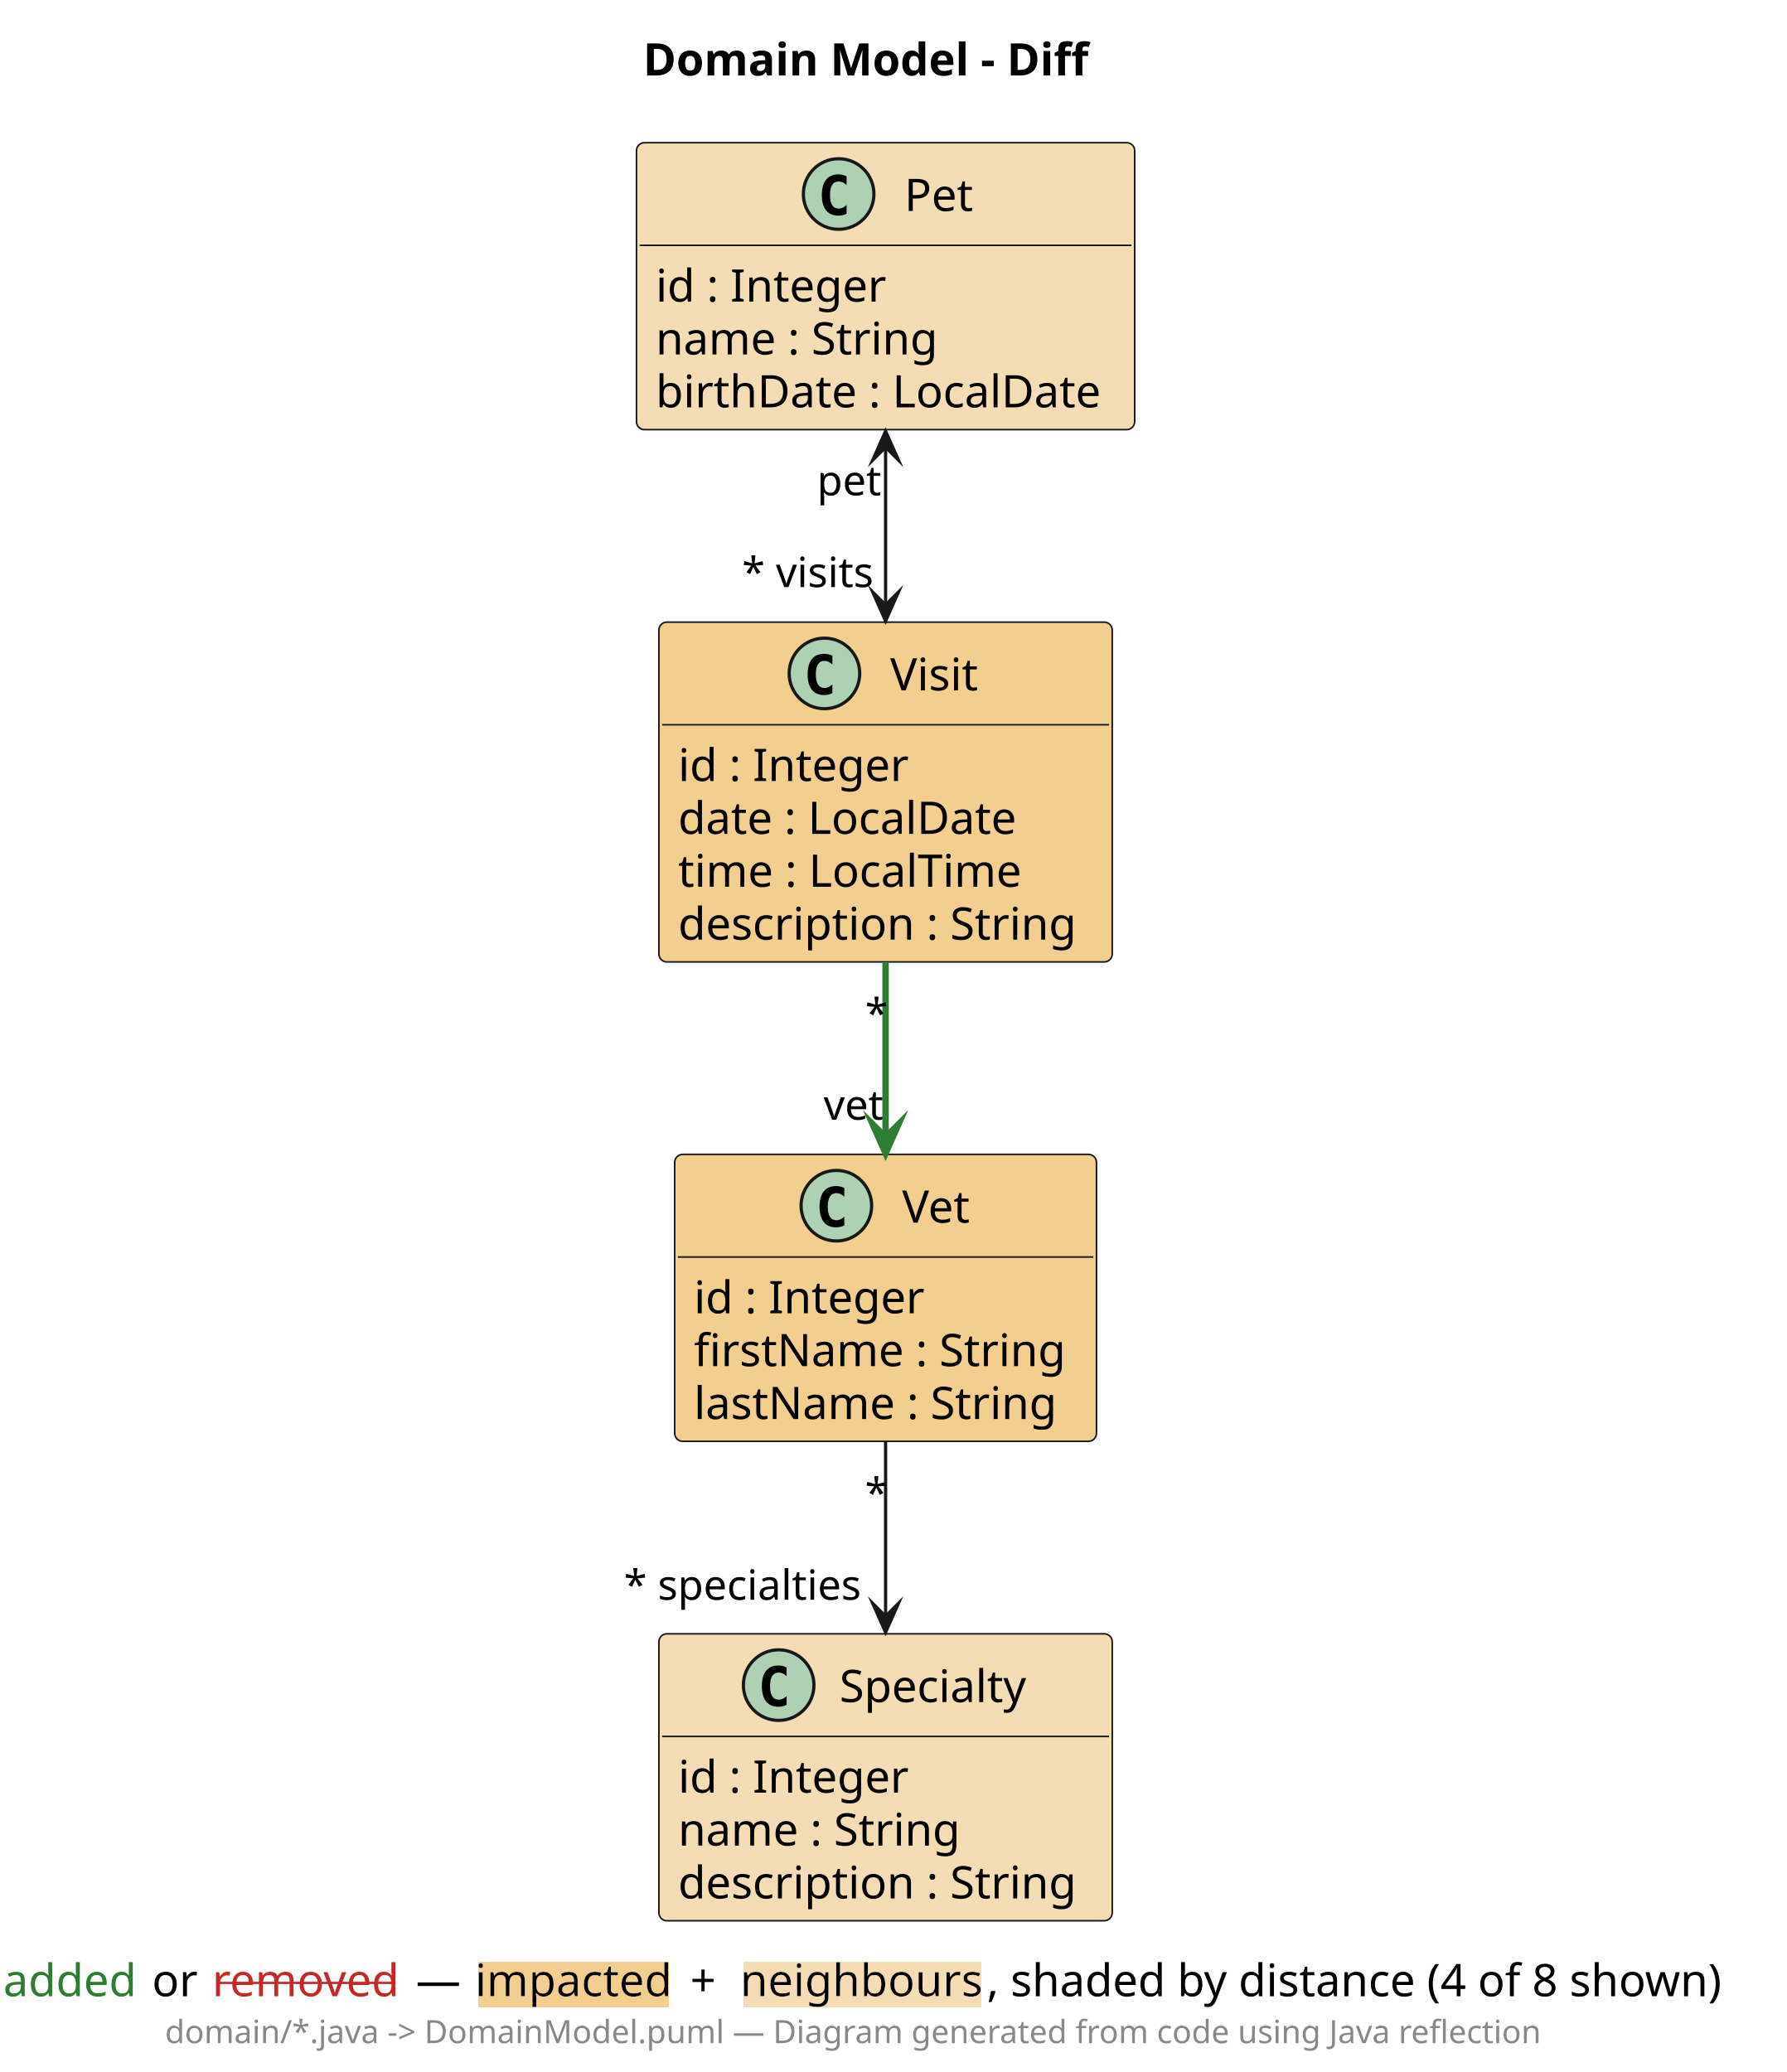
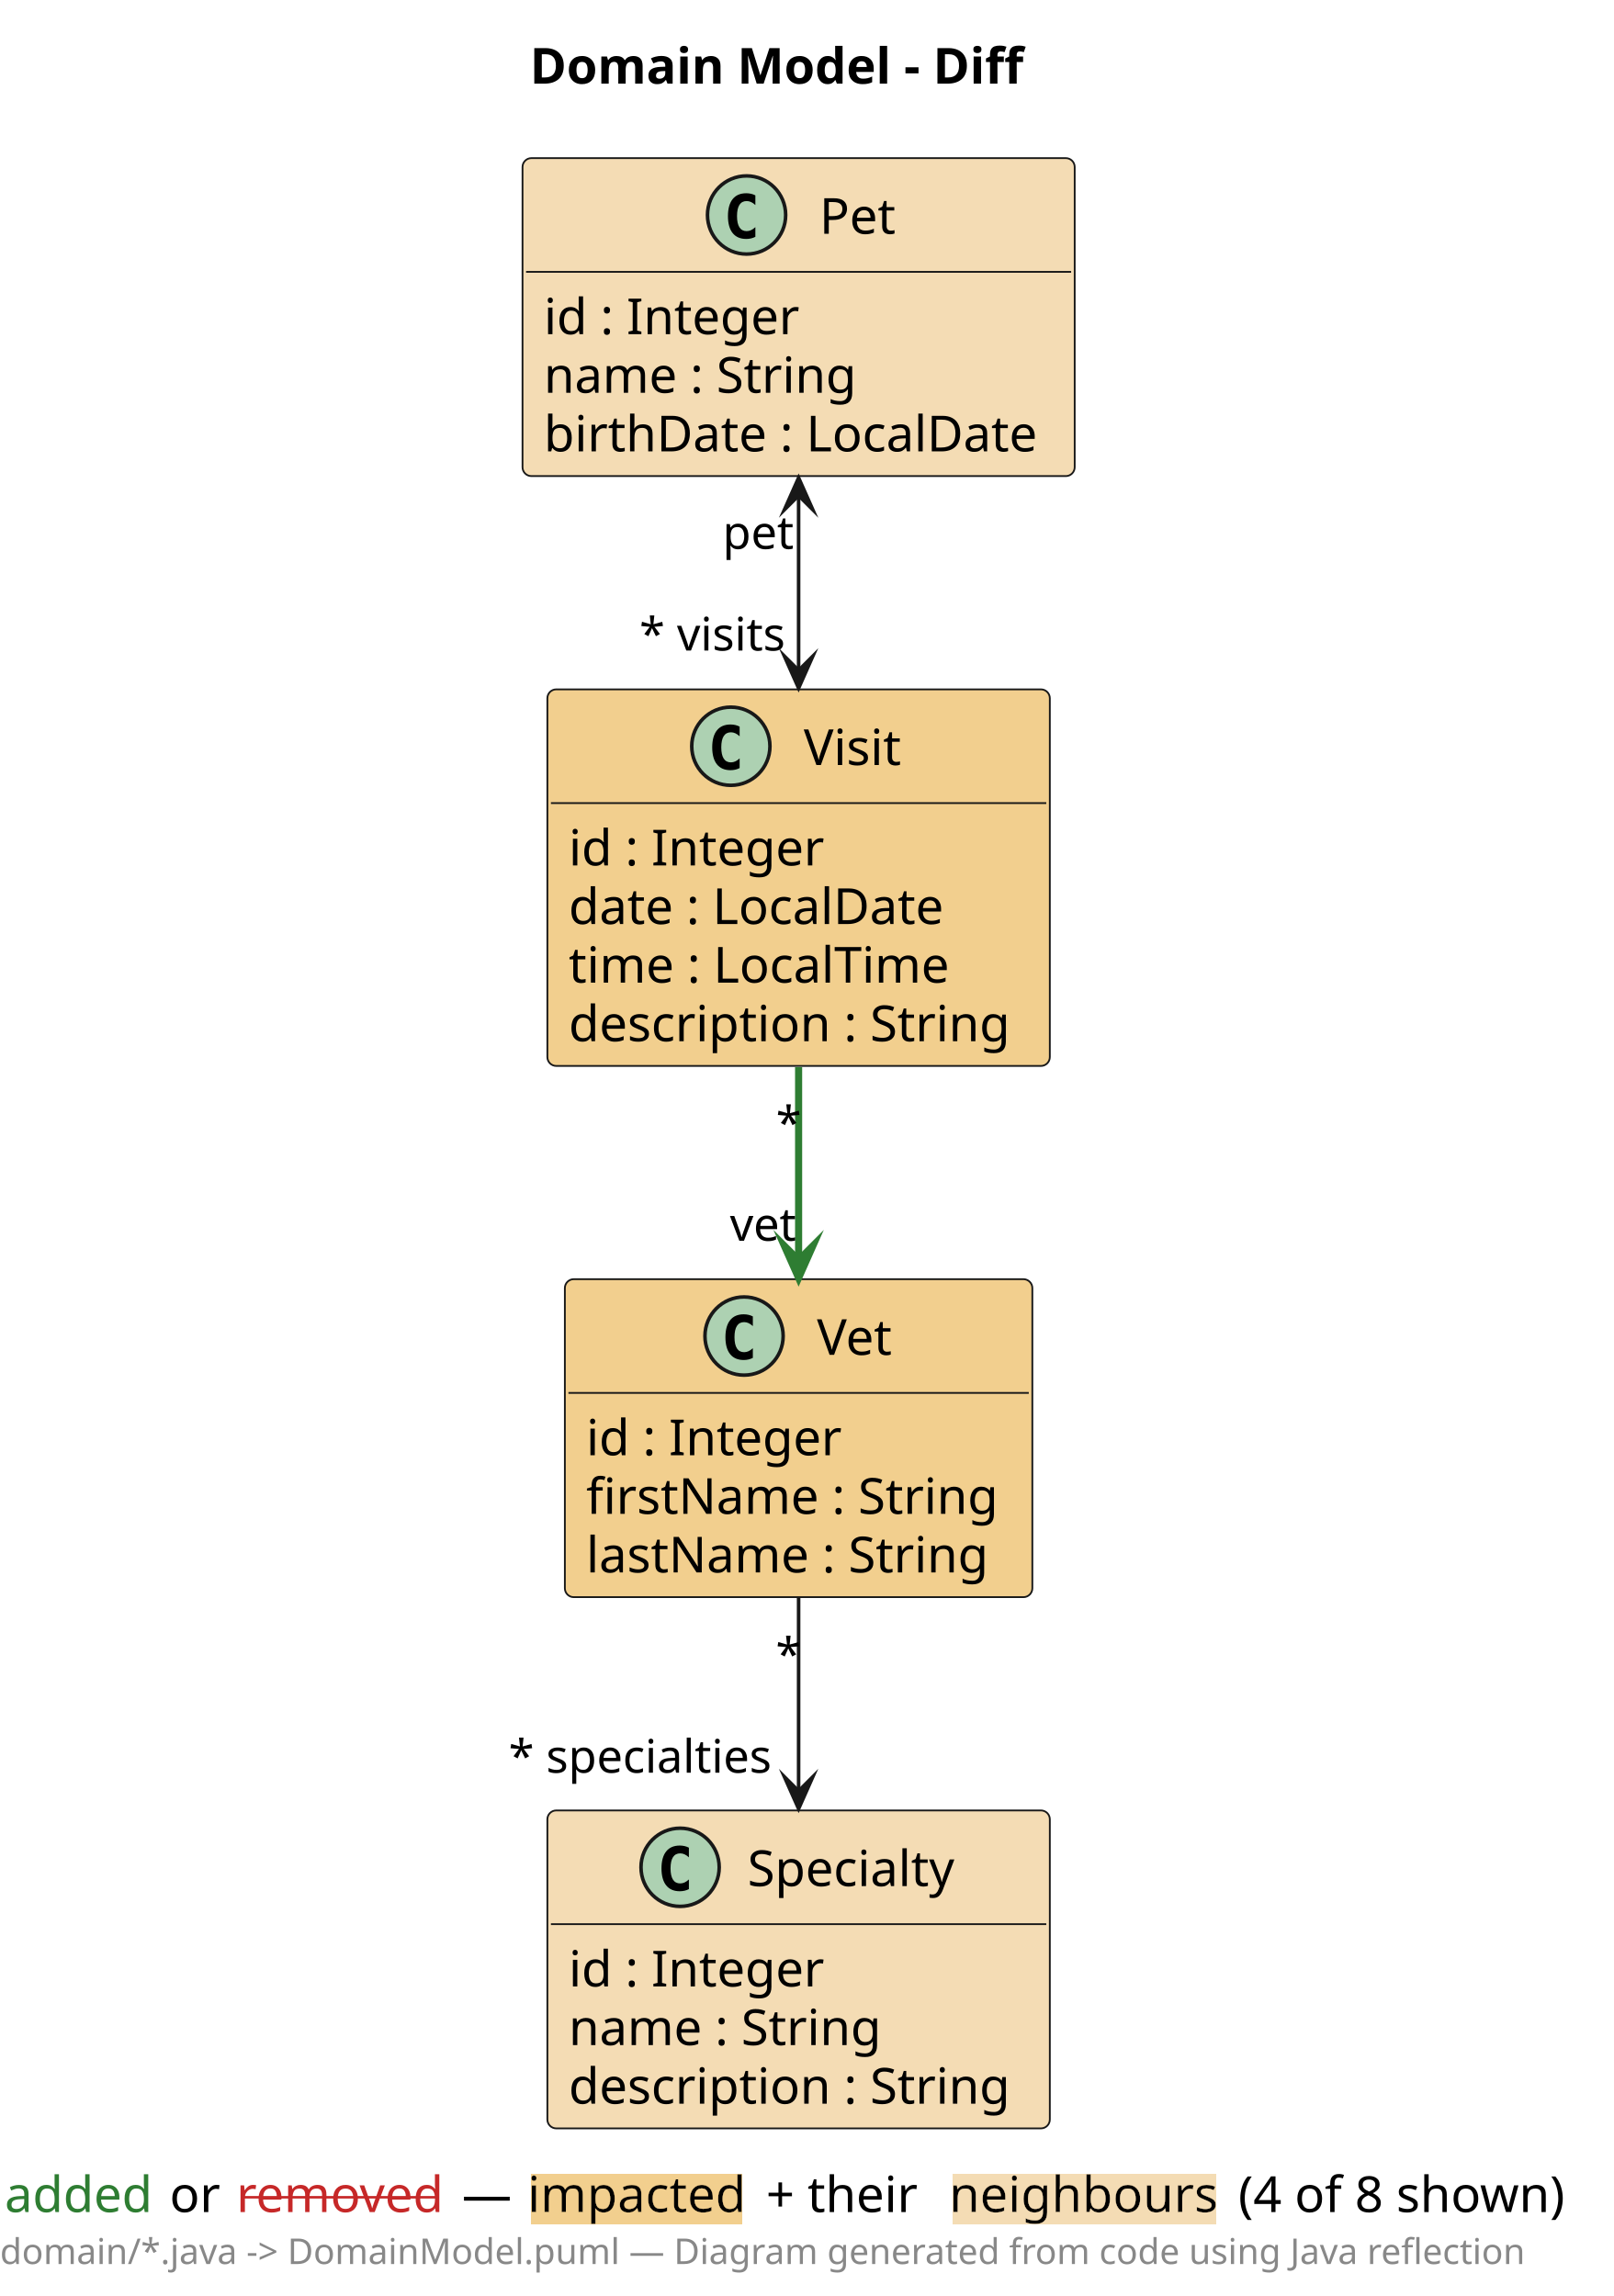
- <svg xmlns="http://www.w3.org/2000/svg" xmlns:xlink="http://www.w3.org/1999/xlink" version="1.1" data-diagram-type="CLASS" style="width:557px;height:646px;background:#FFFFFF;" width="557px" height="646px" viewBox="0 0 557 646" zoomAndPan="magnify" preserveAspectRatio="none" contentStyleType="text/css">
+ <svg xmlns="http://www.w3.org/2000/svg" xmlns:xlink="http://www.w3.org/1999/xlink" version="1.1" data-diagram-type="CLASS" style="width:454px;height:646px;background:#FFFFFF;" width="454px" height="646px" viewBox="0 0 454 646" zoomAndPan="magnify" preserveAspectRatio="none" contentStyleType="text/css">
  <defs>
-     <filter id="btoqrnr3szp810" x="0" y="0" width="1" height="1">
+     <filter id="b1cc7t4us046cu0" x="0" y="0" width="1" height="1">
      <feFlood flood-color="#F2CF8E" result="flood" />
      <feComposite in="SourceGraphic" in2="flood" operator="over" />
    </filter>
-     <filter id="btoqrnr3szp811" x="0" y="0" width="1" height="1">
+     <filter id="b1cc7t4us046cu1" x="0" y="0" width="1" height="1">
      <feFlood flood-color="#F4DCB4" result="flood" />
      <feComposite in="SourceGraphic" in2="flood" operator="over" />
    </filter>
  </defs>
  <g font-family="sans-serif" lengthAdjust="spacing">
    <g class="title" data-source-line="3">
-       <text x="200.476" y="23.535" fill="#000" font-size="14" textLength="149.324" font-weight="700">Domain Model - Diff</text>
+       <text x="149.032" y="23.535" fill="#000" font-size="14" textLength="149.324" font-weight="700">Domain Model - Diff</text>
    </g>
    <g class="entity" data-qualified-name="Pet" id="ent0001" data-source-line="9">
      <a target="_top" href="src://petclinic-backend/src/main/java/victor/training/petclinic/domain/Pet.java:29" xlink:href="src://petclinic-backend/src/main/java/victor/training/petclinic/domain/Pet.java:29" xlink:type="simple" xlink:actuate="onRequest" xlink:show="new" title="Click to open in editor" xlink:title="Click to open in editor">
-         <rect x="198.427" y="44.488" width="155.322" height="89.465" fill="#F4DCB4" style="stroke:#181818;stroke-width:0.5;" rx="2.5" ry="2.5" />
-         <ellipse cx="261.451" cy="60.488" rx="11" ry="11" fill="#ADD1B2" style="stroke:#181818;stroke-width:1;" />
-         <path d="M263.925,66.631 Q263.344,66.93 262.704,67.08 Q262.065,67.229 261.36,67.229 Q258.853,67.229 257.533,65.577 Q256.213,63.925 256.213,60.804 Q256.213,57.675 257.533,56.023 Q258.853,54.371 261.36,54.371 Q262.065,54.371 262.713,54.521 Q263.36,54.67 263.925,54.969 L263.925,57.691 Q263.294,57.11 262.7,56.841 Q262.107,56.571 261.476,56.571 Q260.131,56.571 259.446,57.637 Q258.761,58.704 258.761,60.804 Q258.761,62.896 259.446,63.963 Q260.131,65.029 261.476,65.029 Q262.107,65.029 262.7,64.76 Q263.294,64.49 263.925,63.909 Z " fill="#000" />
-         <text x="281.951" y="65.779" fill="#000" font-size="14" textLength="20.774">Pet</text>
-         <line x1="199.427" y1="76.488" x2="352.75" y2="76.488" style="stroke:#181818;stroke-width:0.5;" />
-         <text x="204.427" y="94.023" fill="#000" font-size="14" textLength="74.163">id : Integer</text>
-         <text x="204.427" y="110.512" fill="#000" font-size="14" textLength="90.549">name : String</text>
-         <text x="204.427" y="127" fill="#000" font-size="14" textLength="143.322">birthDate : LocalDate</text>
+         <rect x="146.983" y="44.488" width="155.322" height="89.465" fill="#F4DCB4" style="stroke:#181818;stroke-width:0.5;" rx="2.5" ry="2.5" />
+         <ellipse cx="210.007" cy="60.488" rx="11" ry="11" fill="#ADD1B2" style="stroke:#181818;stroke-width:1;" />
+         <path d="M212.48,66.631 Q211.899,66.93 211.26,67.08 Q210.621,67.229 209.915,67.229 Q207.408,67.229 206.089,65.577 Q204.769,63.925 204.769,60.804 Q204.769,57.675 206.089,56.023 Q207.408,54.371 209.915,54.371 Q210.621,54.371 211.268,54.521 Q211.916,54.67 212.48,54.969 L212.48,57.691 Q211.849,57.11 211.256,56.841 Q210.662,56.571 210.031,56.571 Q208.687,56.571 208.002,57.637 Q207.317,58.704 207.317,60.804 Q207.317,62.896 208.002,63.963 Q208.687,65.029 210.031,65.029 Q210.662,65.029 211.256,64.76 Q211.849,64.49 212.48,63.909 Z " fill="#000" />
+         <text x="230.507" y="65.779" fill="#000" font-size="14" textLength="20.774">Pet</text>
+         <line x1="147.983" y1="76.488" x2="301.305" y2="76.488" style="stroke:#181818;stroke-width:0.5;" />
+         <text x="152.983" y="94.023" fill="#000" font-size="14" textLength="74.163">id : Integer</text>
+         <text x="152.983" y="110.512" fill="#000" font-size="14" textLength="90.549">name : String</text>
+         <text x="152.983" y="127" fill="#000" font-size="14" textLength="143.322">birthDate : LocalDate</text>
      </a>
    </g>
    <g class="entity" data-qualified-name="Specialty" id="ent0002" data-source-line="14">
      <a target="_top" href="src://petclinic-backend/src/main/java/victor/training/petclinic/domain/Specialty.java:7" xlink:href="src://petclinic-backend/src/main/java/victor/training/petclinic/domain/Specialty.java:7" xlink:type="simple" xlink:actuate="onRequest" xlink:show="new" title="Click to open in editor" xlink:title="Click to open in editor">
-         <rect x="205.417" y="509.378" width="141.336" height="89.465" fill="#F4DCB4" style="stroke:#181818;stroke-width:0.5;" rx="2.5" ry="2.5" />
-         <ellipse cx="242.754" cy="525.378" rx="11" ry="11" fill="#ADD1B2" style="stroke:#181818;stroke-width:1;" />
-         <path d="M245.228,531.521 Q244.647,531.82 244.007,531.97 Q243.368,532.119 242.663,532.119 Q240.156,532.119 238.836,530.467 Q237.516,528.815 237.516,525.694 Q237.516,522.565 238.836,520.913 Q240.156,519.261 242.663,519.261 Q243.368,519.261 244.016,519.411 Q244.663,519.56 245.228,519.859 L245.228,522.581 Q244.597,522 244.003,521.731 Q243.41,521.461 242.779,521.461 Q241.434,521.461 240.749,522.527 Q240.065,523.594 240.065,525.694 Q240.065,527.786 240.749,528.853 Q241.434,529.919 242.779,529.919 Q243.41,529.919 244.003,529.65 Q244.597,529.38 245.228,528.799 Z " fill="#000" />
-         <text x="261.718" y="530.669" fill="#000" font-size="14" textLength="59.698">Specialty</text>
-         <line x1="206.417" y1="541.378" x2="345.753" y2="541.378" style="stroke:#181818;stroke-width:0.5;" />
-         <text x="211.417" y="558.913" fill="#000" font-size="14" textLength="74.163">id : Integer</text>
-         <text x="211.417" y="575.402" fill="#000" font-size="14" textLength="90.549">name : String</text>
-         <text x="211.417" y="591.89" fill="#000" font-size="14" textLength="129.336">description : String</text>
+         <rect x="153.973" y="509.378" width="141.336" height="89.465" fill="#F4DCB4" style="stroke:#181818;stroke-width:0.5;" rx="2.5" ry="2.5" />
+         <ellipse cx="191.31" cy="525.378" rx="11" ry="11" fill="#ADD1B2" style="stroke:#181818;stroke-width:1;" />
+         <path d="M193.783,531.521 Q193.202,531.82 192.563,531.97 Q191.924,532.119 191.218,532.119 Q188.711,532.119 187.392,530.467 Q186.072,528.815 186.072,525.694 Q186.072,522.565 187.392,520.913 Q188.711,519.261 191.218,519.261 Q191.924,519.261 192.571,519.411 Q193.219,519.56 193.783,519.859 L193.783,522.581 Q193.152,522 192.559,521.731 Q191.965,521.461 191.335,521.461 Q189.99,521.461 189.305,522.527 Q188.62,523.594 188.62,525.694 Q188.62,527.786 189.305,528.853 Q189.99,529.919 191.335,529.919 Q191.965,529.919 192.559,529.65 Q193.152,529.38 193.783,528.799 Z " fill="#000" />
+         <text x="210.274" y="530.669" fill="#000" font-size="14" textLength="59.698">Specialty</text>
+         <line x1="154.973" y1="541.378" x2="294.309" y2="541.378" style="stroke:#181818;stroke-width:0.5;" />
+         <text x="159.973" y="558.913" fill="#000" font-size="14" textLength="74.163">id : Integer</text>
+         <text x="159.973" y="575.402" fill="#000" font-size="14" textLength="90.549">name : String</text>
+         <text x="159.973" y="591.89" fill="#000" font-size="14" textLength="129.336">description : String</text>
      </a>
    </g>
    <g class="entity" data-qualified-name="Vet" id="ent0003" data-source-line="19">
      <a target="_top" href="src://petclinic-backend/src/main/java/victor/training/petclinic/domain/Vet.java:11" xlink:href="src://petclinic-backend/src/main/java/victor/training/petclinic/domain/Vet.java:11" xlink:type="simple" xlink:actuate="onRequest" xlink:show="new" title="Click to open in editor" xlink:title="Click to open in editor">
-         <rect x="210.337" y="359.908" width="131.499" height="89.465" fill="#F2CF8E" style="stroke:#181818;stroke-width:0.5;" rx="2.5" ry="2.5" />
-         <ellipse cx="260.742" cy="375.908" rx="11" ry="11" fill="#ADD1B2" style="stroke:#181818;stroke-width:1;" />
-         <path d="M263.215,382.051 Q262.634,382.35 261.995,382.5 Q261.356,382.649 260.65,382.649 Q258.144,382.649 256.824,380.997 Q255.504,379.345 255.504,376.224 Q255.504,373.095 256.824,371.443 Q258.144,369.791 260.65,369.791 Q261.356,369.791 262.004,369.941 Q262.651,370.09 263.215,370.389 L263.215,373.111 Q262.585,372.53 261.991,372.261 Q261.398,371.991 260.767,371.991 Q259.422,371.991 258.737,373.057 Q258.052,374.124 258.052,376.224 Q258.052,378.316 258.737,379.383 Q259.422,380.449 260.767,380.449 Q261.398,380.449 261.991,380.18 Q262.585,379.91 263.215,379.329 Z " fill="#000" />
-         <text x="281.242" y="381.199" fill="#000" font-size="14" textLength="22.189">Vet</text>
-         <line x1="211.337" y1="391.908" x2="340.837" y2="391.908" style="stroke:#181818;stroke-width:0.5;" />
-         <text x="216.337" y="409.443" fill="#000" font-size="14" textLength="74.163">id : Integer</text>
-         <text x="216.337" y="425.932" fill="#000" font-size="14" textLength="119.499">firstName : String</text>
-         <text x="216.337" y="442.42" fill="#000" font-size="14" textLength="116.354">lastName : String</text>
+         <rect x="158.893" y="359.908" width="131.499" height="89.465" fill="#F2CF8E" style="stroke:#181818;stroke-width:0.5;" rx="2.5" ry="2.5" />
+         <ellipse cx="209.298" cy="375.908" rx="11" ry="11" fill="#ADD1B2" style="stroke:#181818;stroke-width:1;" />
+         <path d="M211.771,382.051 Q211.19,382.35 210.551,382.5 Q209.912,382.649 209.206,382.649 Q206.699,382.649 205.379,380.997 Q204.06,379.345 204.06,376.224 Q204.06,373.095 205.379,371.443 Q206.699,369.791 209.206,369.791 Q209.912,369.791 210.559,369.941 Q211.207,370.09 211.771,370.389 L211.771,373.111 Q211.14,372.53 210.547,372.261 Q209.953,371.991 209.322,371.991 Q207.978,371.991 207.293,373.057 Q206.608,374.124 206.608,376.224 Q206.608,378.316 207.293,379.383 Q207.978,380.449 209.322,380.449 Q209.953,380.449 210.547,380.18 Q211.14,379.91 211.771,379.329 Z " fill="#000" />
+         <text x="229.798" y="381.199" fill="#000" font-size="14" textLength="22.189">Vet</text>
+         <line x1="159.893" y1="391.908" x2="289.392" y2="391.908" style="stroke:#181818;stroke-width:0.5;" />
+         <text x="164.893" y="409.443" fill="#000" font-size="14" textLength="74.163">id : Integer</text>
+         <text x="164.893" y="425.932" fill="#000" font-size="14" textLength="119.499">firstName : String</text>
+         <text x="164.893" y="442.42" fill="#000" font-size="14" textLength="116.354">lastName : String</text>
      </a>
    </g>
    <g class="entity" data-qualified-name="Visit" id="ent0004" data-source-line="24">
      <a target="_top" href="src://petclinic-backend/src/main/java/victor/training/petclinic/domain/Visit.java:11" xlink:href="src://petclinic-backend/src/main/java/victor/training/petclinic/domain/Visit.java:11" xlink:type="simple" xlink:actuate="onRequest" xlink:show="new" title="Click to open in editor" xlink:title="Click to open in editor">
-         <rect x="205.417" y="193.958" width="141.336" height="105.953" fill="#F2CF8E" style="stroke:#181818;stroke-width:0.5;" rx="2.5" ry="2.5" />
-         <ellipse cx="257.025" cy="209.958" rx="11" ry="11" fill="#ADD1B2" style="stroke:#181818;stroke-width:1;" />
-         <path d="M259.499,216.101 Q258.917,216.4 258.278,216.55 Q257.639,216.699 256.934,216.699 Q254.427,216.699 253.107,215.047 Q251.787,213.395 251.787,210.274 Q251.787,207.145 253.107,205.493 Q254.427,203.841 256.934,203.841 Q257.639,203.841 258.287,203.991 Q258.934,204.14 259.499,204.439 L259.499,207.161 Q258.868,206.58 258.274,206.311 Q257.681,206.041 257.05,206.041 Q255.705,206.041 255.02,207.107 Q254.335,208.174 254.335,210.274 Q254.335,212.366 255.02,213.433 Q255.705,214.499 257.05,214.499 Q257.681,214.499 258.274,214.23 Q258.868,213.96 259.499,213.379 Z " fill="#000" />
-         <text x="277.525" y="215.249" fill="#000" font-size="14" textLength="29.62">Visit</text>
-         <line x1="206.417" y1="225.958" x2="345.753" y2="225.958" style="stroke:#181818;stroke-width:0.5;" />
-         <text x="211.417" y="243.493" fill="#000" font-size="14" textLength="74.163">id : Integer</text>
-         <text x="211.417" y="259.982" fill="#000" font-size="14" textLength="109.136">date : LocalDate</text>
-         <text x="211.417" y="276.47" fill="#000" font-size="14" textLength="112.226">time : LocalTime</text>
-         <text x="211.417" y="292.958" fill="#000" font-size="14" textLength="129.336">description : String</text>
+         <rect x="153.973" y="193.958" width="141.336" height="105.953" fill="#F2CF8E" style="stroke:#181818;stroke-width:0.5;" rx="2.5" ry="2.5" />
+         <ellipse cx="205.581" cy="209.958" rx="11" ry="11" fill="#ADD1B2" style="stroke:#181818;stroke-width:1;" />
+         <path d="M208.054,216.101 Q207.473,216.4 206.834,216.55 Q206.195,216.699 205.489,216.699 Q202.982,216.699 201.663,215.047 Q200.343,213.395 200.343,210.274 Q200.343,207.145 201.663,205.493 Q202.982,203.841 205.489,203.841 Q206.195,203.841 206.842,203.991 Q207.49,204.14 208.054,204.439 L208.054,207.161 Q207.423,206.58 206.83,206.311 Q206.236,206.041 205.605,206.041 Q204.261,206.041 203.576,207.107 Q202.891,208.174 202.891,210.274 Q202.891,212.366 203.576,213.433 Q204.261,214.499 205.605,214.499 Q206.236,214.499 206.83,214.23 Q207.423,213.96 208.054,213.379 Z " fill="#000" />
+         <text x="226.081" y="215.249" fill="#000" font-size="14" textLength="29.62">Visit</text>
+         <line x1="154.973" y1="225.958" x2="294.309" y2="225.958" style="stroke:#181818;stroke-width:0.5;" />
+         <text x="159.973" y="243.493" fill="#000" font-size="14" textLength="74.163">id : Integer</text>
+         <text x="159.973" y="259.982" fill="#000" font-size="14" textLength="109.136">date : LocalDate</text>
+         <text x="159.973" y="276.47" fill="#000" font-size="14" textLength="112.226">time : LocalTime</text>
+         <text x="159.973" y="292.958" fill="#000" font-size="14" textLength="129.336">description : String</text>
      </a>
    </g>
    <g class="link" data-entity-1="ent0001" data-entity-2="ent0004" id="lnk5" data-source-line="31" data-link-type="dependency">
-       <path d="M276.087,139.428 C276.087,157.858 276.087,169.408 276.087,188.618" style="stroke:#181818;stroke-width:1;" fill="none" id="Pet-Visit" codeLine="31" />
-       <polygon points="276.087,134.428,272.087,143.428,276.087,139.428,280.087,143.428,276.087,134.428" fill="#181818" style="stroke:#181818;stroke-width:1;stroke-linejoin:miter;stroke-miterlimit:10;" />
-       <polygon points="276.087,193.618,280.087,184.618,276.087,188.618,272.087,184.618,276.087,193.618" fill="#181818" style="stroke:#181818;stroke-width:1;stroke-linejoin:miter;stroke-miterlimit:10;" />
-       <text x="254.701" y="154.43" fill="#000" font-size="13" textLength="20.287">pet</text>
-       <text x="231.316" y="183.035" fill="#000" font-size="13" textLength="42.739">* visits</text>
+       <path d="M224.643,139.428 C224.643,157.858 224.643,169.408 224.643,188.618" style="stroke:#181818;stroke-width:1;" fill="none" id="Pet-Visit" codeLine="31" />
+       <polygon points="224.643,134.428,220.643,143.428,224.643,139.428,228.643,143.428,224.643,134.428" fill="#181818" style="stroke:#181818;stroke-width:1;stroke-linejoin:miter;stroke-miterlimit:10;" />
+       <polygon points="224.643,193.618,228.643,184.618,224.643,188.618,220.643,184.618,224.643,193.618" fill="#181818" style="stroke:#181818;stroke-width:1;stroke-linejoin:miter;stroke-miterlimit:10;" />
+       <text x="203.257" y="154.43" fill="#000" font-size="13" textLength="20.287">pet</text>
+       <text x="179.871" y="183.035" fill="#000" font-size="13" textLength="42.739">* visits</text>
    </g>
    <g class="link" data-entity-1="ent0003" data-entity-2="ent0002" id="lnk6" data-source-line="32" data-link-type="dependency">
-       <path d="M276.087,449.488 C276.087,468.248 276.087,485.118 276.087,503.918" style="stroke:#181818;stroke-width:1;" fill="none" id="Vet-to-Specialty" codeLine="32" />
-       <polygon points="276.087,508.918,280.087,499.918,276.087,503.918,272.087,499.918,276.087,508.918" fill="#181818" style="stroke:#181818;stroke-width:1;stroke-linejoin:miter;stroke-miterlimit:10;" />
-       <text x="269.648" y="470.096" fill="#000" font-size="13">*</text>
-       <text x="194.527" y="498.77" fill="#000" font-size="13" textLength="76.273">* specialties</text>
+       <path d="M224.643,449.488 C224.643,468.248 224.643,485.118 224.643,503.918" style="stroke:#181818;stroke-width:1;" fill="none" id="Vet-to-Specialty" codeLine="32" />
+       <polygon points="224.643,508.918,228.643,499.918,224.643,503.918,220.643,499.918,224.643,508.918" fill="#181818" style="stroke:#181818;stroke-width:1;stroke-linejoin:miter;stroke-miterlimit:10;" />
+       <text x="218.204" y="470.096" fill="#000" font-size="13">*</text>
+       <text x="143.082" y="498.77" fill="#000" font-size="13" textLength="76.273">* specialties</text>
    </g>
    <g class="link" data-entity-1="ent0004" data-entity-2="ent0003" id="lnk7" data-source-line="33" data-link-type="dependency">
-       <path d="M276.087,300.218 C276.087,319.478 276.087,336.088 276.087,354.548" style="stroke:#2E7D32;stroke-width:2;" fill="none" id="Visit-to-Vet" codeLine="33" />
-       <polygon points="276.087,359.548,280.087,350.548,276.087,354.548,272.087,350.548,276.087,359.548" fill="#2E7D32" style="stroke:#2E7D32;stroke-width:2;stroke-linejoin:miter;stroke-miterlimit:10;" />
-       <text x="269.72" y="320.594" fill="#000" font-size="13">*</text>
-       <text x="256.773" y="349.087" fill="#000" font-size="13" textLength="18.833">vet</text>
+       <path d="M224.643,300.218 C224.643,319.478 224.643,336.088 224.643,354.548" style="stroke:#2E7D32;stroke-width:2;" fill="none" id="Visit-to-Vet" codeLine="33" />
+       <polygon points="224.643,359.548,228.643,350.548,224.643,354.548,220.643,350.548,224.643,359.548" fill="#2E7D32" style="stroke:#2E7D32;stroke-width:2;stroke-linejoin:miter;stroke-miterlimit:10;" />
+       <text x="218.276" y="320.594" fill="#000" font-size="13">*</text>
+       <text x="205.329" y="349.087" fill="#000" font-size="13" textLength="18.833">vet</text>
    </g>
    <g class="caption" data-source-line="1">
-       <text x="1" y="622.378" fill="#2E7D32" font-size="14" textLength="41.966">added</text>
-       <text x="47.396" y="622.378" fill="#000" font-size="14" textLength="14.328">or</text>
-       <text x="66.153" y="622.378" fill="#C62828" font-size="14" textLength="59.056" text-decoration="line-through">removed</text>
-       <text x="129.639" y="622.378" fill="#000" font-size="14">—</text>
-       <text x="148.068" y="622.378" fill="#000" font-size="14" textLength="62.679" filter="url(#btoqrnr3szp810)">impacted</text>
-       <text x="215.177" y="622.378" fill="#000" font-size="14">+</text>
-       <text x="230.735" y="622.378" fill="#000" font-size="14" textLength="76.918" filter="url(#btoqrnr3szp811)">neighbours</text>
-       <text x="307.653" y="622.378" fill="#000" font-size="14" textLength="241.623">, shaded by distance (4 of 8 shown)</text>
+       <text x="1.314" y="622.378" fill="#2E7D32" font-size="14" textLength="41.966">added</text>
+       <text x="47.709" y="622.378" fill="#000" font-size="14" textLength="14.328">or</text>
+       <text x="66.467" y="622.378" fill="#C62828" font-size="14" textLength="59.056" text-decoration="line-through">removed</text>
+       <text x="129.953" y="622.378" fill="#000" font-size="14">—</text>
+       <text x="148.382" y="622.378" fill="#000" font-size="14" textLength="62.679" filter="url(#b1cc7t4us046cu0)">impacted</text>
+       <text x="215.491" y="622.378" fill="#000" font-size="14" textLength="47.059">+ their</text>
+       <text x="266.979" y="622.378" fill="#000" font-size="14" textLength="76.918" filter="url(#b1cc7t4us046cu1)">neighbours</text>
+       <text x="348.327" y="622.378" fill="#000" font-size="14" textLength="97.747">(4 of 8 shown)</text>
    </g>
    <g class="footer" data-source-line="4">
-       <text x="51.444" y="636.999" fill="#888" font-size="10" textLength="447.388">domain/*.java -&gt; DomainModel.puml — Diagram generated from code using Java reflection</text>
+       <text x="0" y="636.999" fill="#888" font-size="10" textLength="447.388">domain/*.java -&gt; DomainModel.puml — Diagram generated from code using Java reflection</text>
    </g>
  </g>
</svg>
